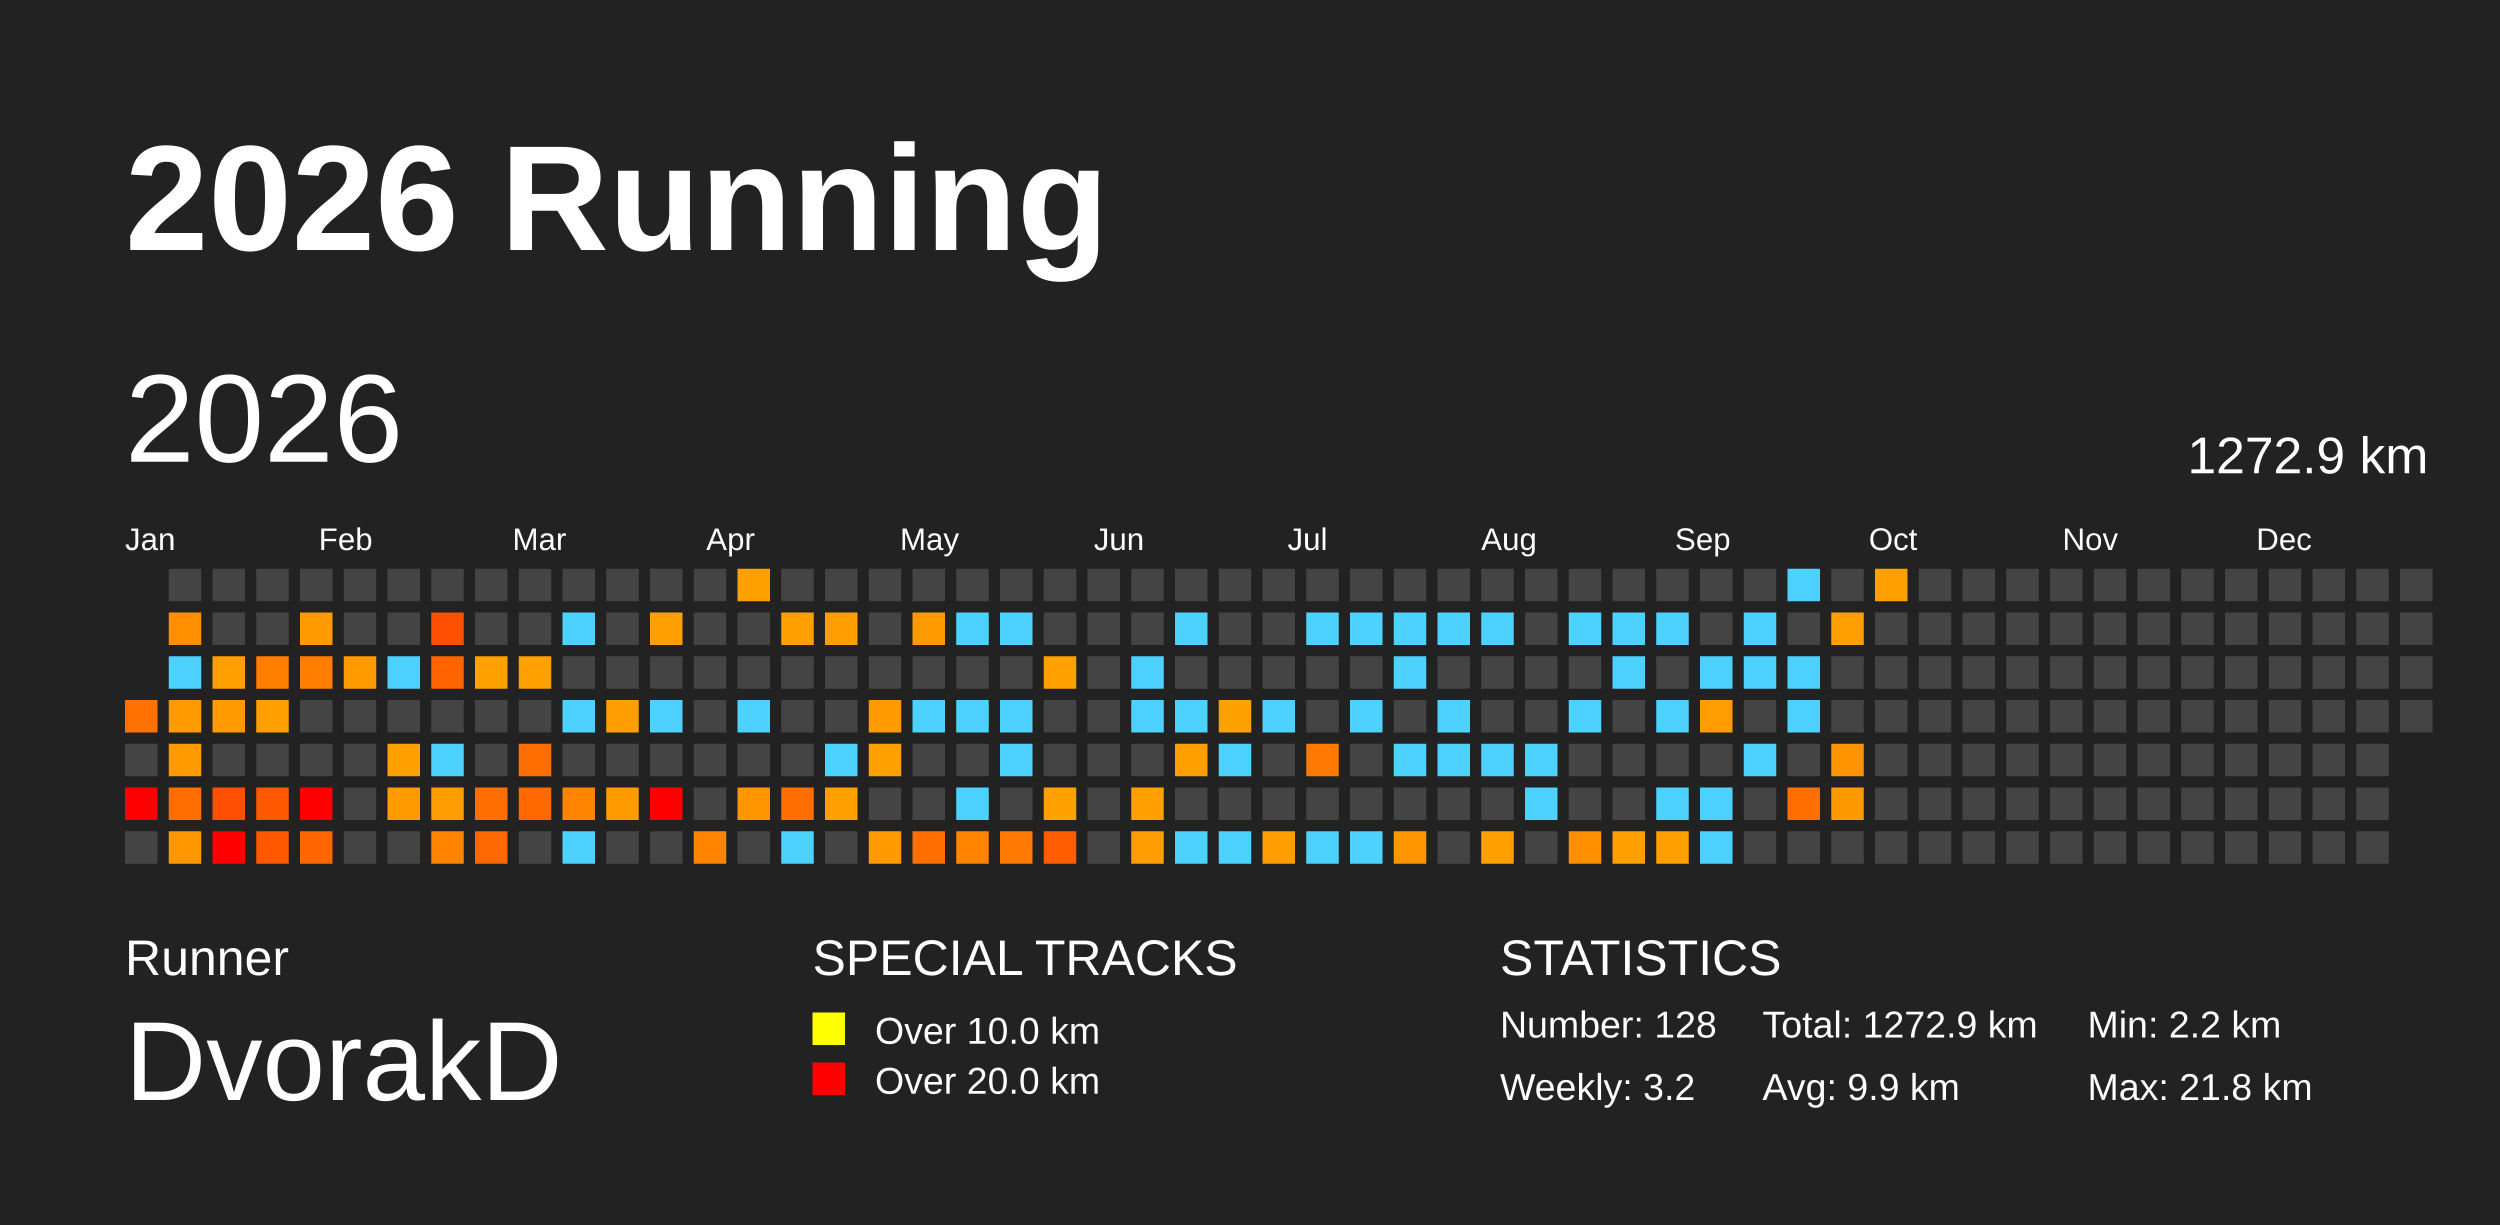
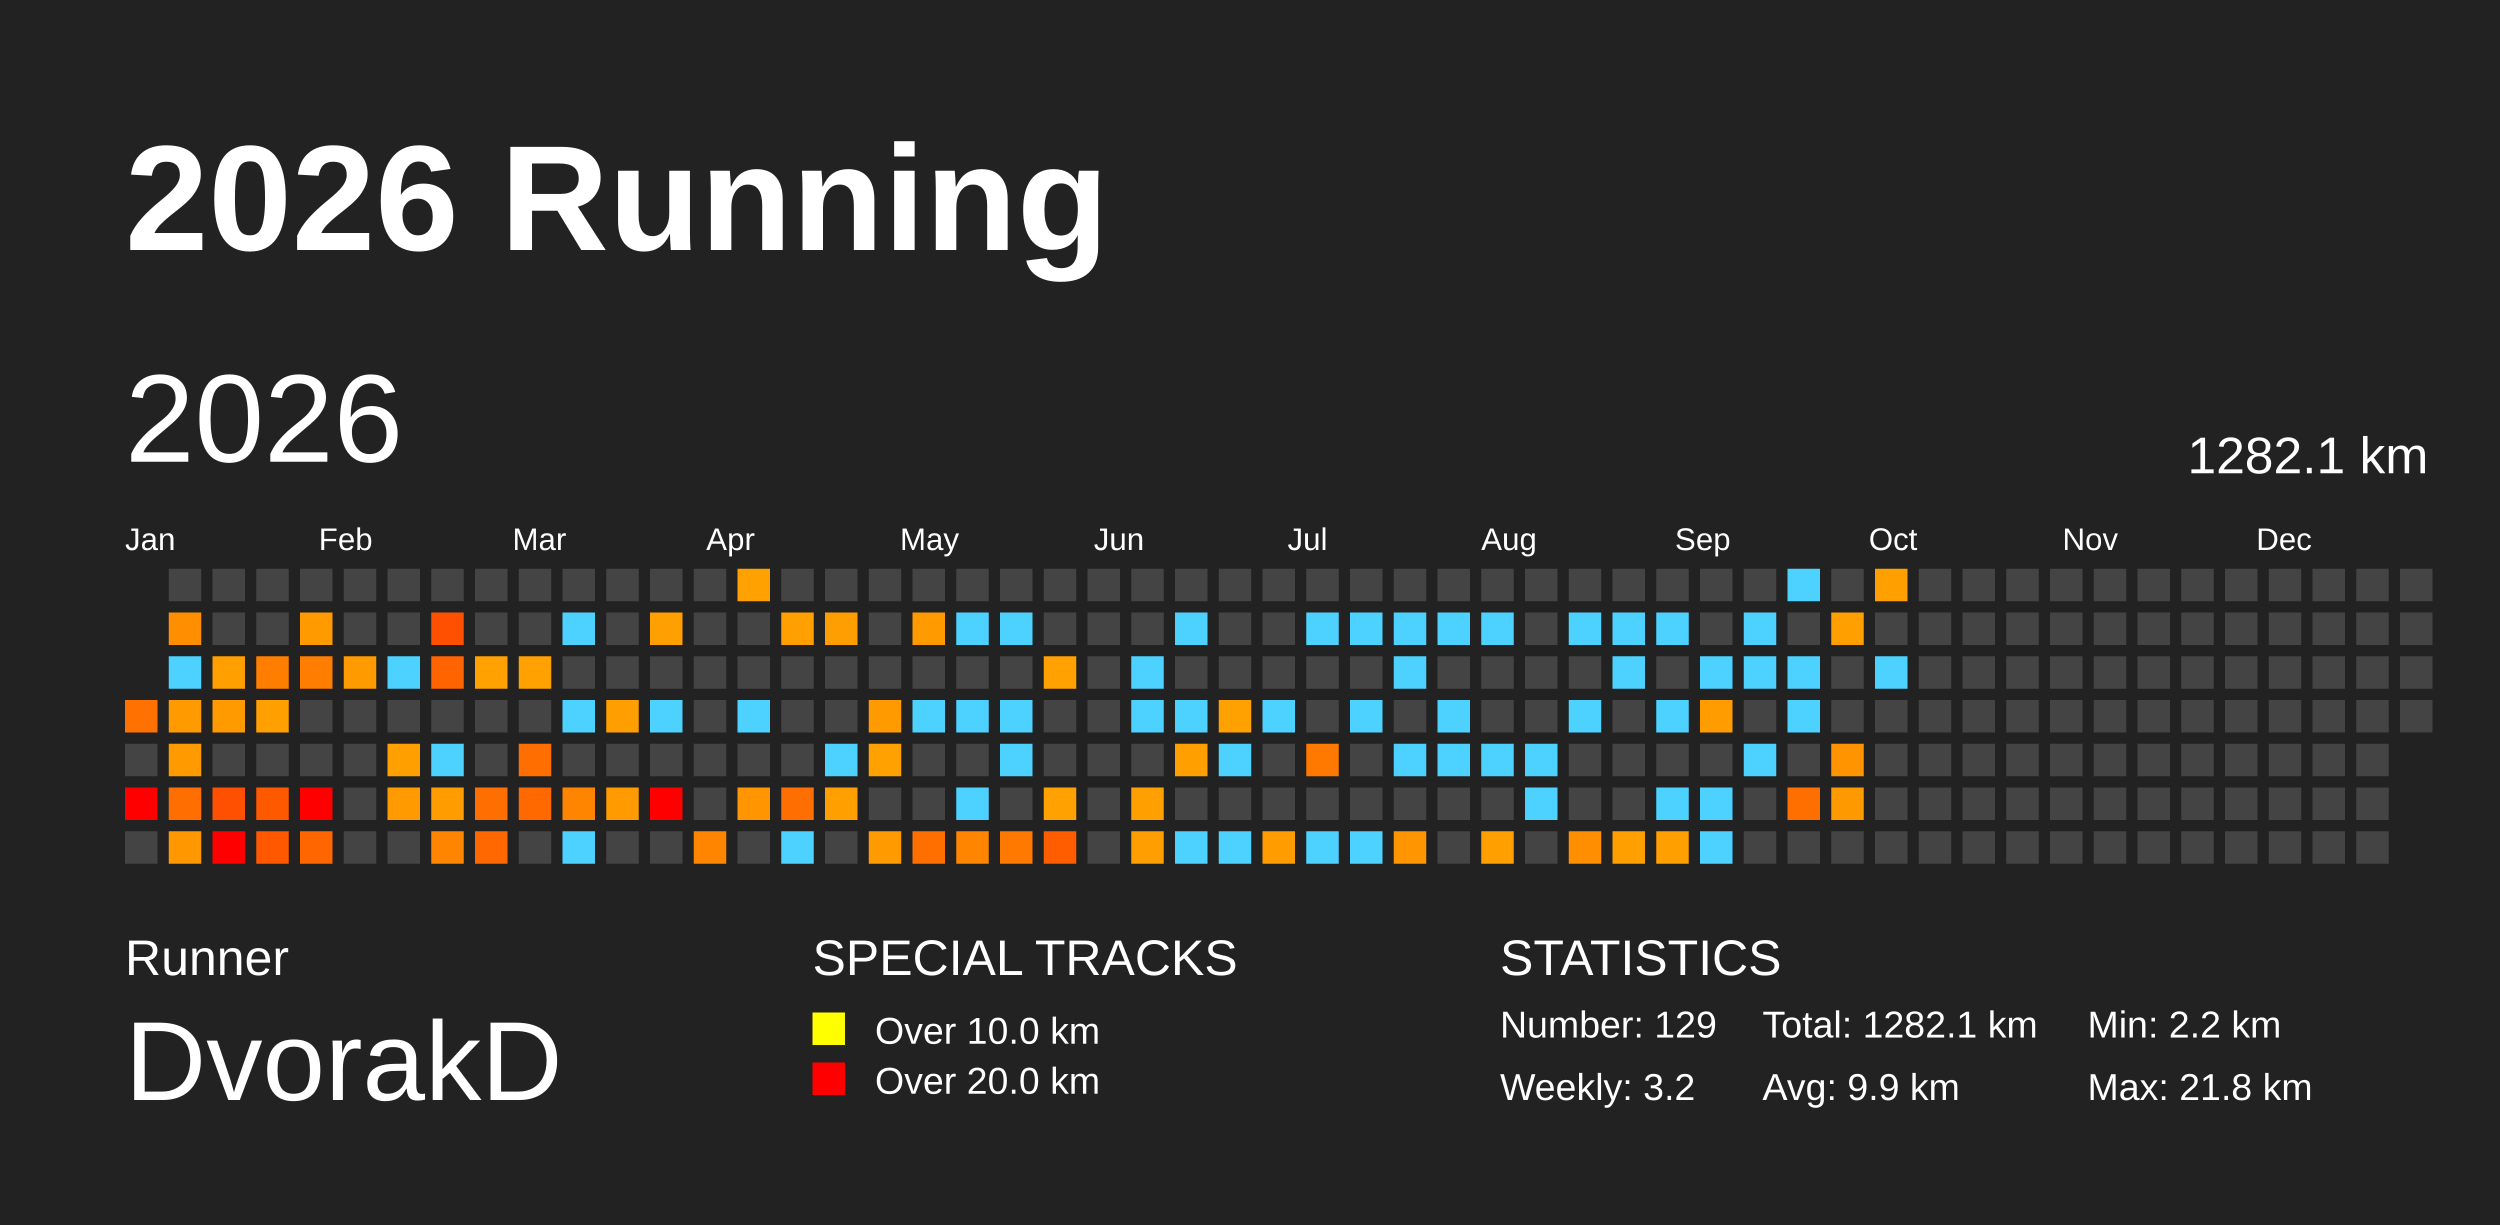
<svg xmlns="http://www.w3.org/2000/svg" baseProfile="full" height="98mm" version="1.1" viewBox="0,0,200,98" width="200mm">
  <defs />
  <rect fill="#222222" height="98" width="200" x="0" y="0" />
  <text fill="#FFFFFF" style="font-size:12px; font-family:Arial; font-weight:bold;" x="10" y="20">2026 Running</text>
  <text fill="#FFFFFF" style="font-size:4px; font-family:Arial" x="10" y="78">Runner</text>
  <text fill="#FFFFFF" style="font-size:9px; font-family:Arial" x="10" y="88">DvorakD</text>
  <text fill="#FFFFFF" style="font-size:4px; font-family:Arial" x="65" y="78">SPECIAL TRACKS</text>
  <rect fill="yellow" height="2.6" width="2.6" x="65" y="81" />
  <text fill="#FFFFFF" style="font-size:3px; font-family:Arial" x="70" y="83.5">Over 10.0 km</text>
  <rect fill="red" height="2.6" width="2.6" x="65" y="85" />
  <text fill="#FFFFFF" style="font-size:3px; font-family:Arial" x="70" y="87.5">Over 20.0 km</text>
  <text fill="#FFFFFF" style="font-size:4px; font-family:Arial" x="120" y="78">STATISTICS</text>
-   <text fill="#FFFFFF" style="font-size:3px; font-family:Arial" x="120" y="83">Number: 128</text>
+   <text fill="#FFFFFF" style="font-size:3px; font-family:Arial" x="120" y="83">Number: 129</text>
  <text fill="#FFFFFF" style="font-size:3px; font-family:Arial" x="120" y="88">Weekly: 3.2</text>
-   <text fill="#FFFFFF" style="font-size:3px; font-family:Arial" x="141" y="83">Total: 1272.9 km</text>
+   <text fill="#FFFFFF" style="font-size:3px; font-family:Arial" x="141" y="83">Total: 1282.1 km</text>
  <text fill="#FFFFFF" style="font-size:3px; font-family:Arial" x="141" y="88">Avg: 9.9 km</text>
  <text fill="#FFFFFF" style="font-size:3px; font-family:Arial" x="167" y="83">Min: 2.2 km</text>
  <text fill="#FFFFFF" style="font-size:3px; font-family:Arial" x="167" y="88">Max: 21.8 km</text>
  <text dominant-baseline="hanging" fill="#FFFFFF" style="font-size:10.0px; font-family:Arial;" x="10" y="30">2026</text>
-   <text dominant-baseline="hanging" fill="#FFFFFF" style="font-size:4.125px; font-family:Arial;" x="175" y="35">1272.9 km</text>
+   <text dominant-baseline="hanging" fill="#FFFFFF" style="font-size:4.125px; font-family:Arial;" x="175" y="35">1282.1 km</text>
  <text fill="#FFFFFF" style="font-size:2.5px; font-family:Arial" x="10.0" y="44">Jan</text>
  <text fill="#FFFFFF" style="font-size:2.5px; font-family:Arial" x="25.5" y="44">Feb</text>
  <text fill="#FFFFFF" style="font-size:2.5px; font-family:Arial" x="41.0" y="44">Mar</text>
  <text fill="#FFFFFF" style="font-size:2.5px; font-family:Arial" x="56.5" y="44">Apr</text>
  <text fill="#FFFFFF" style="font-size:2.5px; font-family:Arial" x="72.0" y="44">May</text>
  <text fill="#FFFFFF" style="font-size:2.5px; font-family:Arial" x="87.5" y="44">Jun</text>
  <text fill="#FFFFFF" style="font-size:2.5px; font-family:Arial" x="103.0" y="44">Jul</text>
  <text fill="#FFFFFF" style="font-size:2.5px; font-family:Arial" x="118.5" y="44">Aug</text>
  <text fill="#FFFFFF" style="font-size:2.5px; font-family:Arial" x="134.0" y="44">Sep</text>
  <text fill="#FFFFFF" style="font-size:2.5px; font-family:Arial" x="149.5" y="44">Oct</text>
  <text fill="#FFFFFF" style="font-size:2.5px; font-family:Arial" x="165.0" y="44">Nov</text>
  <text fill="#FFFFFF" style="font-size:2.5px; font-family:Arial" x="180.5" y="44">Dec</text>
  <rect fill="#ff7100" height="2.6" width="2.6" x="10.0" y="56.0" />
  <rect fill="#444444" height="2.6" width="2.6" x="10.0" y="59.5" />
  <rect fill="red" height="2.6" width="2.6" x="10.0" y="63.0" />
  <rect fill="#444444" height="2.6" width="2.6" x="10.0" y="66.5" />
  <rect fill="#444444" height="2.6" width="2.6" x="13.5" y="45.5" />
  <rect fill="#ff8e00" height="2.6" width="2.6" x="13.5" y="49.0" />
  <rect fill="#4dd2ff" height="2.6" width="2.6" x="13.5" y="52.5" />
  <rect fill="#ff9b00" height="2.6" width="2.6" x="13.5" y="56.0" />
  <rect fill="#ff9b00" height="2.6" width="2.6" x="13.5" y="59.5" />
  <rect fill="#ff6e00" height="2.6" width="2.6" x="13.5" y="63.0" />
  <rect fill="#ff9800" height="2.6" width="2.6" x="13.5" y="66.5" />
  <rect fill="#444444" height="2.6" width="2.6" x="17.0" y="45.5" />
  <rect fill="#444444" height="2.6" width="2.6" x="17.0" y="49.0" />
  <rect fill="#ff9f00" height="2.6" width="2.6" x="17.0" y="52.5" />
  <rect fill="#ff9b00" height="2.6" width="2.6" x="17.0" y="56.0" />
  <rect fill="#444444" height="2.6" width="2.6" x="17.0" y="59.5" />
  <rect fill="#ff4f00" height="2.6" width="2.6" x="17.0" y="63.0" />
  <rect fill="red" height="2.6" width="2.6" x="17.0" y="66.5" />
  <rect fill="#444444" height="2.6" width="2.6" x="20.5" y="45.5" />
  <rect fill="#444444" height="2.6" width="2.6" x="20.5" y="49.0" />
  <rect fill="#ff7e00" height="2.6" width="2.6" x="20.5" y="52.5" />
  <rect fill="#ffa000" height="2.6" width="2.6" x="20.5" y="56.0" />
  <rect fill="#444444" height="2.6" width="2.6" x="20.5" y="59.5" />
  <rect fill="#ff5900" height="2.6" width="2.6" x="20.5" y="63.0" />
  <rect fill="#ff5800" height="2.6" width="2.6" x="20.5" y="66.5" />
  <rect fill="#444444" height="2.6" width="2.6" x="24.0" y="45.5" />
  <rect fill="#ff9a00" height="2.6" width="2.6" x="24.0" y="49.0" />
  <rect fill="#ff7d00" height="2.6" width="2.6" x="24.0" y="52.5" />
  <rect fill="#444444" height="2.6" width="2.6" x="24.0" y="56.0" />
  <rect fill="#444444" height="2.6" width="2.6" x="24.0" y="59.5" />
  <rect fill="red" height="2.6" width="2.6" x="24.0" y="63.0" />
  <rect fill="#ff6600" height="2.6" width="2.6" x="24.0" y="66.5" />
  <rect fill="#444444" height="2.6" width="2.6" x="27.5" y="45.5" />
  <rect fill="#444444" height="2.6" width="2.6" x="27.5" y="49.0" />
  <rect fill="#ff9b00" height="2.6" width="2.6" x="27.5" y="52.5" />
  <rect fill="#444444" height="2.6" width="2.6" x="27.5" y="56.0" />
  <rect fill="#444444" height="2.6" width="2.6" x="27.5" y="59.5" />
  <rect fill="#444444" height="2.6" width="2.6" x="27.5" y="63.0" />
  <rect fill="#444444" height="2.6" width="2.6" x="27.5" y="66.5" />
  <rect fill="#444444" height="2.6" width="2.6" x="31.0" y="45.5" />
  <rect fill="#444444" height="2.6" width="2.6" x="31.0" y="49.0" />
  <rect fill="#4dd2ff" height="2.6" width="2.6" x="31.0" y="52.5" />
  <rect fill="#444444" height="2.6" width="2.6" x="31.0" y="56.0" />
  <rect fill="#ff9f00" height="2.6" width="2.6" x="31.0" y="59.5" />
  <rect fill="#ff9b00" height="2.6" width="2.6" x="31.0" y="63.0" />
  <rect fill="#444444" height="2.6" width="2.6" x="31.0" y="66.5" />
  <rect fill="#444444" height="2.6" width="2.6" x="34.5" y="45.5" />
  <rect fill="#ff4f00" height="2.6" width="2.6" x="34.5" y="49.0" />
  <rect fill="#ff6400" height="2.6" width="2.6" x="34.5" y="52.5" />
  <rect fill="#444444" height="2.6" width="2.6" x="34.5" y="56.0" />
  <rect fill="#4dd2ff" height="2.6" width="2.6" x="34.5" y="59.5" />
  <rect fill="#ff9c00" height="2.6" width="2.6" x="34.5" y="63.0" />
  <rect fill="#ff8500" height="2.6" width="2.6" x="34.5" y="66.5" />
  <rect fill="#444444" height="2.6" width="2.6" x="38.0" y="45.5" />
  <rect fill="#444444" height="2.6" width="2.6" x="38.0" y="49.0" />
  <rect fill="#ffa100" height="2.6" width="2.6" x="38.0" y="52.5" />
  <rect fill="#444444" height="2.6" width="2.6" x="38.0" y="56.0" />
  <rect fill="#444444" height="2.6" width="2.6" x="38.0" y="59.5" />
  <rect fill="#ff6e00" height="2.6" width="2.6" x="38.0" y="63.0" />
  <rect fill="#ff6800" height="2.6" width="2.6" x="38.0" y="66.5" />
  <rect fill="#444444" height="2.6" width="2.6" x="41.5" y="45.5" />
  <rect fill="#444444" height="2.6" width="2.6" x="41.5" y="49.0" />
  <rect fill="#ffa100" height="2.6" width="2.6" x="41.5" y="52.5" />
  <rect fill="#444444" height="2.6" width="2.6" x="41.5" y="56.0" />
  <rect fill="#ff6e00" height="2.6" width="2.6" x="41.5" y="59.5" />
  <rect fill="#ff6900" height="2.6" width="2.6" x="41.5" y="63.0" />
  <rect fill="#444444" height="2.6" width="2.6" x="41.5" y="66.5" />
  <rect fill="#444444" height="2.6" width="2.6" x="45.0" y="45.5" />
  <rect fill="#4dd2ff" height="2.6" width="2.6" x="45.0" y="49.0" />
  <rect fill="#444444" height="2.6" width="2.6" x="45.0" y="52.5" />
  <rect fill="#4dd2ff" height="2.6" width="2.6" x="45.0" y="56.0" />
  <rect fill="#444444" height="2.6" width="2.6" x="45.0" y="59.5" />
  <rect fill="#ff8500" height="2.6" width="2.6" x="45.0" y="63.0" />
  <rect fill="#4dd2ff" height="2.6" width="2.6" x="45.0" y="66.5" />
  <rect fill="#444444" height="2.6" width="2.6" x="48.5" y="45.5" />
  <rect fill="#444444" height="2.6" width="2.6" x="48.5" y="49.0" />
  <rect fill="#444444" height="2.6" width="2.6" x="48.5" y="52.5" />
  <rect fill="#ff9e00" height="2.6" width="2.6" x="48.5" y="56.0" />
  <rect fill="#444444" height="2.6" width="2.6" x="48.5" y="59.5" />
  <rect fill="#ff9a00" height="2.6" width="2.6" x="48.5" y="63.0" />
  <rect fill="#444444" height="2.6" width="2.6" x="48.5" y="66.5" />
  <rect fill="#444444" height="2.6" width="2.6" x="52.0" y="45.5" />
  <rect fill="#ffa000" height="2.6" width="2.6" x="52.0" y="49.0" />
  <rect fill="#444444" height="2.6" width="2.6" x="52.0" y="52.5" />
  <rect fill="#4dd2ff" height="2.6" width="2.6" x="52.0" y="56.0" />
  <rect fill="#444444" height="2.6" width="2.6" x="52.0" y="59.5" />
  <rect fill="red" height="2.6" width="2.6" x="52.0" y="63.0" />
  <rect fill="#444444" height="2.6" width="2.6" x="52.0" y="66.5" />
  <rect fill="#444444" height="2.6" width="2.6" x="55.5" y="45.5" />
  <rect fill="#444444" height="2.6" width="2.6" x="55.5" y="49.0" />
  <rect fill="#444444" height="2.6" width="2.6" x="55.5" y="52.5" />
  <rect fill="#444444" height="2.6" width="2.6" x="55.5" y="56.0" />
  <rect fill="#444444" height="2.6" width="2.6" x="55.5" y="59.5" />
  <rect fill="#444444" height="2.6" width="2.6" x="55.5" y="63.0" />
  <rect fill="#ff8500" height="2.6" width="2.6" x="55.5" y="66.5" />
  <rect fill="#ffa100" height="2.6" width="2.6" x="59.0" y="45.5" />
  <rect fill="#444444" height="2.6" width="2.6" x="59.0" y="49.0" />
  <rect fill="#444444" height="2.6" width="2.6" x="59.0" y="52.5" />
  <rect fill="#4dd2ff" height="2.6" width="2.6" x="59.0" y="56.0" />
  <rect fill="#444444" height="2.6" width="2.6" x="59.0" y="59.5" />
  <rect fill="#ff9500" height="2.6" width="2.6" x="59.0" y="63.0" />
  <rect fill="#444444" height="2.6" width="2.6" x="59.0" y="66.5" />
  <rect fill="#444444" height="2.6" width="2.6" x="62.5" y="45.5" />
  <rect fill="#ffa000" height="2.6" width="2.6" x="62.5" y="49.0" />
  <rect fill="#444444" height="2.6" width="2.6" x="62.5" y="52.5" />
  <rect fill="#444444" height="2.6" width="2.6" x="62.5" y="56.0" />
  <rect fill="#444444" height="2.6" width="2.6" x="62.5" y="59.5" />
  <rect fill="#ff6e00" height="2.6" width="2.6" x="62.5" y="63.0" />
  <rect fill="#4dd2ff" height="2.6" width="2.6" x="62.5" y="66.5" />
  <rect fill="#444444" height="2.6" width="2.6" x="66.0" y="45.5" />
  <rect fill="#ff9e00" height="2.6" width="2.6" x="66.0" y="49.0" />
  <rect fill="#444444" height="2.6" width="2.6" x="66.0" y="52.5" />
  <rect fill="#444444" height="2.6" width="2.6" x="66.0" y="56.0" />
  <rect fill="#4dd2ff" height="2.6" width="2.6" x="66.0" y="59.5" />
  <rect fill="#ffa000" height="2.6" width="2.6" x="66.0" y="63.0" />
  <rect fill="#444444" height="2.6" width="2.6" x="66.0" y="66.5" />
  <rect fill="#444444" height="2.6" width="2.6" x="69.5" y="45.5" />
  <rect fill="#444444" height="2.6" width="2.6" x="69.5" y="49.0" />
  <rect fill="#444444" height="2.6" width="2.6" x="69.5" y="52.5" />
  <rect fill="#ff9b00" height="2.6" width="2.6" x="69.5" y="56.0" />
  <rect fill="#ffa100" height="2.6" width="2.6" x="69.5" y="59.5" />
  <rect fill="#444444" height="2.6" width="2.6" x="69.5" y="63.0" />
  <rect fill="#ff9b00" height="2.6" width="2.6" x="69.5" y="66.5" />
  <rect fill="#444444" height="2.6" width="2.6" x="73.0" y="45.5" />
  <rect fill="#ff9b00" height="2.6" width="2.6" x="73.0" y="49.0" />
  <rect fill="#444444" height="2.6" width="2.6" x="73.0" y="52.5" />
  <rect fill="#4dd2ff" height="2.6" width="2.6" x="73.0" y="56.0" />
  <rect fill="#444444" height="2.6" width="2.6" x="73.0" y="59.5" />
  <rect fill="#444444" height="2.6" width="2.6" x="73.0" y="63.0" />
  <rect fill="#ff6f00" height="2.6" width="2.6" x="73.0" y="66.5" />
  <rect fill="#444444" height="2.6" width="2.6" x="76.5" y="45.5" />
  <rect fill="#4dd2ff" height="2.6" width="2.6" x="76.5" y="49.0" />
  <rect fill="#444444" height="2.6" width="2.6" x="76.5" y="52.5" />
  <rect fill="#4dd2ff" height="2.6" width="2.6" x="76.5" y="56.0" />
  <rect fill="#444444" height="2.6" width="2.6" x="76.5" y="59.5" />
  <rect fill="#4dd2ff" height="2.6" width="2.6" x="76.5" y="63.0" />
  <rect fill="#ff8500" height="2.6" width="2.6" x="76.5" y="66.5" />
  <rect fill="#444444" height="2.6" width="2.6" x="80.0" y="45.5" />
  <rect fill="#4dd2ff" height="2.6" width="2.6" x="80.0" y="49.0" />
  <rect fill="#444444" height="2.6" width="2.6" x="80.0" y="52.5" />
  <rect fill="#4dd2ff" height="2.6" width="2.6" x="80.0" y="56.0" />
  <rect fill="#4dd2ff" height="2.6" width="2.6" x="80.0" y="59.5" />
  <rect fill="#444444" height="2.6" width="2.6" x="80.0" y="63.0" />
  <rect fill="#ff7800" height="2.6" width="2.6" x="80.0" y="66.5" />
  <rect fill="#444444" height="2.6" width="2.6" x="83.5" y="45.5" />
  <rect fill="#444444" height="2.6" width="2.6" x="83.5" y="49.0" />
  <rect fill="#ffa100" height="2.6" width="2.6" x="83.5" y="52.5" />
  <rect fill="#444444" height="2.6" width="2.6" x="83.5" y="56.0" />
  <rect fill="#444444" height="2.6" width="2.6" x="83.5" y="59.5" />
  <rect fill="#ffa100" height="2.6" width="2.6" x="83.5" y="63.0" />
  <rect fill="#ff5d00" height="2.6" width="2.6" x="83.5" y="66.5" />
  <rect fill="#444444" height="2.6" width="2.6" x="87.0" y="45.5" />
  <rect fill="#444444" height="2.6" width="2.6" x="87.0" y="49.0" />
  <rect fill="#444444" height="2.6" width="2.6" x="87.0" y="52.5" />
  <rect fill="#444444" height="2.6" width="2.6" x="87.0" y="56.0" />
  <rect fill="#444444" height="2.6" width="2.6" x="87.0" y="59.5" />
  <rect fill="#444444" height="2.6" width="2.6" x="87.0" y="63.0" />
  <rect fill="#444444" height="2.6" width="2.6" x="87.0" y="66.5" />
  <rect fill="#444444" height="2.6" width="2.6" x="90.5" y="45.5" />
  <rect fill="#444444" height="2.6" width="2.6" x="90.5" y="49.0" />
  <rect fill="#4dd2ff" height="2.6" width="2.6" x="90.5" y="52.5" />
  <rect fill="#4dd2ff" height="2.6" width="2.6" x="90.5" y="56.0" />
  <rect fill="#444444" height="2.6" width="2.6" x="90.5" y="59.5" />
  <rect fill="#ffa000" height="2.6" width="2.6" x="90.5" y="63.0" />
  <rect fill="#ff9e00" height="2.6" width="2.6" x="90.5" y="66.5" />
  <rect fill="#444444" height="2.6" width="2.6" x="94.0" y="45.5" />
  <rect fill="#4dd2ff" height="2.6" width="2.6" x="94.0" y="49.0" />
  <rect fill="#444444" height="2.6" width="2.6" x="94.0" y="52.5" />
  <rect fill="#4dd2ff" height="2.6" width="2.6" x="94.0" y="56.0" />
  <rect fill="#ffa000" height="2.6" width="2.6" x="94.0" y="59.5" />
  <rect fill="#444444" height="2.6" width="2.6" x="94.0" y="63.0" />
  <rect fill="#4dd2ff" height="2.6" width="2.6" x="94.0" y="66.5" />
  <rect fill="#444444" height="2.6" width="2.6" x="97.5" y="45.5" />
  <rect fill="#444444" height="2.6" width="2.6" x="97.5" y="49.0" />
  <rect fill="#444444" height="2.6" width="2.6" x="97.5" y="52.5" />
  <rect fill="#ffa100" height="2.6" width="2.6" x="97.5" y="56.0" />
  <rect fill="#4dd2ff" height="2.6" width="2.6" x="97.5" y="59.5" />
  <rect fill="#444444" height="2.6" width="2.6" x="97.5" y="63.0" />
  <rect fill="#4dd2ff" height="2.6" width="2.6" x="97.5" y="66.5" />
  <rect fill="#444444" height="2.6" width="2.6" x="101.0" y="45.5" />
  <rect fill="#444444" height="2.6" width="2.6" x="101.0" y="49.0" />
  <rect fill="#444444" height="2.6" width="2.6" x="101.0" y="52.5" />
  <rect fill="#4dd2ff" height="2.6" width="2.6" x="101.0" y="56.0" />
  <rect fill="#444444" height="2.6" width="2.6" x="101.0" y="59.5" />
  <rect fill="#444444" height="2.6" width="2.6" x="101.0" y="63.0" />
  <rect fill="#ff9d00" height="2.6" width="2.6" x="101.0" y="66.5" />
  <rect fill="#444444" height="2.6" width="2.6" x="104.5" y="45.5" />
  <rect fill="#4dd2ff" height="2.6" width="2.6" x="104.5" y="49.0" />
  <rect fill="#444444" height="2.6" width="2.6" x="104.5" y="52.5" />
  <rect fill="#444444" height="2.6" width="2.6" x="104.5" y="56.0" />
  <rect fill="#ff7800" height="2.6" width="2.6" x="104.5" y="59.5" />
  <rect fill="#444444" height="2.6" width="2.6" x="104.5" y="63.0" />
  <rect fill="#4dd2ff" height="2.6" width="2.6" x="104.5" y="66.5" />
  <rect fill="#444444" height="2.6" width="2.6" x="108.0" y="45.5" />
  <rect fill="#4dd2ff" height="2.6" width="2.6" x="108.0" y="49.0" />
  <rect fill="#444444" height="2.6" width="2.6" x="108.0" y="52.5" />
  <rect fill="#4dd2ff" height="2.6" width="2.6" x="108.0" y="56.0" />
  <rect fill="#444444" height="2.6" width="2.6" x="108.0" y="59.5" />
  <rect fill="#444444" height="2.6" width="2.6" x="108.0" y="63.0" />
  <rect fill="#4dd2ff" height="2.6" width="2.6" x="108.0" y="66.5" />
  <rect fill="#444444" height="2.6" width="2.6" x="111.5" y="45.5" />
  <rect fill="#4dd2ff" height="2.6" width="2.6" x="111.5" y="49.0" />
  <rect fill="#4dd2ff" height="2.6" width="2.6" x="111.5" y="52.5" />
  <rect fill="#444444" height="2.6" width="2.6" x="111.5" y="56.0" />
  <rect fill="#4dd2ff" height="2.6" width="2.6" x="111.5" y="59.5" />
  <rect fill="#444444" height="2.6" width="2.6" x="111.5" y="63.0" />
  <rect fill="#ff9500" height="2.6" width="2.6" x="111.5" y="66.5" />
  <rect fill="#444444" height="2.6" width="2.6" x="115.0" y="45.5" />
  <rect fill="#4dd2ff" height="2.6" width="2.6" x="115.0" y="49.0" />
  <rect fill="#444444" height="2.6" width="2.6" x="115.0" y="52.5" />
  <rect fill="#4dd2ff" height="2.6" width="2.6" x="115.0" y="56.0" />
  <rect fill="#4dd2ff" height="2.6" width="2.6" x="115.0" y="59.5" />
  <rect fill="#444444" height="2.6" width="2.6" x="115.0" y="63.0" />
  <rect fill="#444444" height="2.6" width="2.6" x="115.0" y="66.5" />
  <rect fill="#444444" height="2.6" width="2.6" x="118.5" y="45.5" />
  <rect fill="#4dd2ff" height="2.6" width="2.6" x="118.5" y="49.0" />
  <rect fill="#444444" height="2.6" width="2.6" x="118.5" y="52.5" />
  <rect fill="#444444" height="2.6" width="2.6" x="118.5" y="56.0" />
  <rect fill="#4dd2ff" height="2.6" width="2.6" x="118.5" y="59.5" />
  <rect fill="#444444" height="2.6" width="2.6" x="118.5" y="63.0" />
  <rect fill="#ff9f00" height="2.6" width="2.6" x="118.5" y="66.5" />
  <rect fill="#444444" height="2.6" width="2.6" x="122.0" y="45.5" />
  <rect fill="#444444" height="2.6" width="2.6" x="122.0" y="49.0" />
  <rect fill="#444444" height="2.6" width="2.6" x="122.0" y="52.5" />
  <rect fill="#444444" height="2.6" width="2.6" x="122.0" y="56.0" />
  <rect fill="#4dd2ff" height="2.6" width="2.6" x="122.0" y="59.5" />
  <rect fill="#4dd2ff" height="2.6" width="2.6" x="122.0" y="63.0" />
  <rect fill="#444444" height="2.6" width="2.6" x="122.0" y="66.5" />
  <rect fill="#444444" height="2.6" width="2.6" x="125.5" y="45.5" />
  <rect fill="#4dd2ff" height="2.6" width="2.6" x="125.5" y="49.0" />
  <rect fill="#444444" height="2.6" width="2.6" x="125.5" y="52.5" />
  <rect fill="#4dd2ff" height="2.6" width="2.6" x="125.5" y="56.0" />
  <rect fill="#444444" height="2.6" width="2.6" x="125.5" y="59.5" />
  <rect fill="#444444" height="2.6" width="2.6" x="125.5" y="63.0" />
  <rect fill="#ff8e00" height="2.6" width="2.6" x="125.5" y="66.5" />
  <rect fill="#444444" height="2.6" width="2.6" x="129.0" y="45.5" />
  <rect fill="#4dd2ff" height="2.6" width="2.6" x="129.0" y="49.0" />
  <rect fill="#4dd2ff" height="2.6" width="2.6" x="129.0" y="52.5" />
  <rect fill="#444444" height="2.6" width="2.6" x="129.0" y="56.0" />
  <rect fill="#444444" height="2.6" width="2.6" x="129.0" y="59.5" />
  <rect fill="#444444" height="2.6" width="2.6" x="129.0" y="63.0" />
  <rect fill="#ffa000" height="2.6" width="2.6" x="129.0" y="66.5" />
  <rect fill="#444444" height="2.6" width="2.6" x="132.5" y="45.5" />
  <rect fill="#4dd2ff" height="2.6" width="2.6" x="132.5" y="49.0" />
  <rect fill="#444444" height="2.6" width="2.6" x="132.5" y="52.5" />
  <rect fill="#4dd2ff" height="2.6" width="2.6" x="132.5" y="56.0" />
  <rect fill="#444444" height="2.6" width="2.6" x="132.5" y="59.5" />
  <rect fill="#4dd2ff" height="2.6" width="2.6" x="132.5" y="63.0" />
  <rect fill="#ff9f00" height="2.6" width="2.6" x="132.5" y="66.5" />
  <rect fill="#444444" height="2.6" width="2.6" x="136.0" y="45.5" />
  <rect fill="#444444" height="2.6" width="2.6" x="136.0" y="49.0" />
  <rect fill="#4dd2ff" height="2.6" width="2.6" x="136.0" y="52.5" />
  <rect fill="#ff9d00" height="2.6" width="2.6" x="136.0" y="56.0" />
  <rect fill="#444444" height="2.6" width="2.6" x="136.0" y="59.5" />
  <rect fill="#4dd2ff" height="2.6" width="2.6" x="136.0" y="63.0" />
  <rect fill="#4dd2ff" height="2.6" width="2.6" x="136.0" y="66.5" />
  <rect fill="#444444" height="2.6" width="2.6" x="139.5" y="45.5" />
  <rect fill="#4dd2ff" height="2.6" width="2.6" x="139.5" y="49.0" />
  <rect fill="#4dd2ff" height="2.6" width="2.6" x="139.5" y="52.5" />
  <rect fill="#444444" height="2.6" width="2.6" x="139.5" y="56.0" />
  <rect fill="#4dd2ff" height="2.6" width="2.6" x="139.5" y="59.5" />
  <rect fill="#444444" height="2.6" width="2.6" x="139.5" y="63.0" />
  <rect fill="#444444" height="2.6" width="2.6" x="139.5" y="66.5" />
  <rect fill="#4dd2ff" height="2.6" width="2.6" x="143.0" y="45.5" />
  <rect fill="#444444" height="2.6" width="2.6" x="143.0" y="49.0" />
  <rect fill="#4dd2ff" height="2.6" width="2.6" x="143.0" y="52.5" />
  <rect fill="#4dd2ff" height="2.6" width="2.6" x="143.0" y="56.0" />
  <rect fill="#444444" height="2.6" width="2.6" x="143.0" y="59.5" />
  <rect fill="#ff6f00" height="2.6" width="2.6" x="143.0" y="63.0" />
  <rect fill="#444444" height="2.6" width="2.6" x="143.0" y="66.5" />
  <rect fill="#444444" height="2.6" width="2.6" x="146.5" y="45.5" />
  <rect fill="#ffa000" height="2.6" width="2.6" x="146.5" y="49.0" />
  <rect fill="#444444" height="2.6" width="2.6" x="146.5" y="52.5" />
  <rect fill="#444444" height="2.6" width="2.6" x="146.5" y="56.0" />
  <rect fill="#ff9300" height="2.6" width="2.6" x="146.5" y="59.5" />
  <rect fill="#ff9900" height="2.6" width="2.6" x="146.5" y="63.0" />
  <rect fill="#444444" height="2.6" width="2.6" x="146.5" y="66.5" />
  <rect fill="#ffa000" height="2.6" width="2.6" x="150.0" y="45.5" />
  <rect fill="#444444" height="2.6" width="2.6" x="150.0" y="49.0" />
-   <rect fill="#444444" height="2.6" width="2.6" x="150.0" y="52.5" />
+   <rect fill="#4dd2ff" height="2.6" width="2.6" x="150.0" y="52.5" />
  <rect fill="#444444" height="2.6" width="2.6" x="150.0" y="56.0" />
  <rect fill="#444444" height="2.6" width="2.6" x="150.0" y="59.5" />
  <rect fill="#444444" height="2.6" width="2.6" x="150.0" y="63.0" />
  <rect fill="#444444" height="2.6" width="2.6" x="150.0" y="66.5" />
  <rect fill="#444444" height="2.6" width="2.6" x="153.5" y="45.5" />
  <rect fill="#444444" height="2.6" width="2.6" x="153.5" y="49.0" />
  <rect fill="#444444" height="2.6" width="2.6" x="153.5" y="52.5" />
  <rect fill="#444444" height="2.6" width="2.6" x="153.5" y="56.0" />
  <rect fill="#444444" height="2.6" width="2.6" x="153.5" y="59.5" />
  <rect fill="#444444" height="2.6" width="2.6" x="153.5" y="63.0" />
  <rect fill="#444444" height="2.6" width="2.6" x="153.5" y="66.5" />
  <rect fill="#444444" height="2.6" width="2.6" x="157.0" y="45.5" />
  <rect fill="#444444" height="2.6" width="2.6" x="157.0" y="49.0" />
  <rect fill="#444444" height="2.6" width="2.6" x="157.0" y="52.5" />
  <rect fill="#444444" height="2.6" width="2.6" x="157.0" y="56.0" />
  <rect fill="#444444" height="2.6" width="2.6" x="157.0" y="59.5" />
  <rect fill="#444444" height="2.6" width="2.6" x="157.0" y="63.0" />
  <rect fill="#444444" height="2.6" width="2.6" x="157.0" y="66.5" />
  <rect fill="#444444" height="2.6" width="2.6" x="160.5" y="45.5" />
  <rect fill="#444444" height="2.6" width="2.6" x="160.5" y="49.0" />
  <rect fill="#444444" height="2.6" width="2.6" x="160.5" y="52.5" />
  <rect fill="#444444" height="2.6" width="2.6" x="160.5" y="56.0" />
  <rect fill="#444444" height="2.6" width="2.6" x="160.5" y="59.5" />
  <rect fill="#444444" height="2.6" width="2.6" x="160.5" y="63.0" />
  <rect fill="#444444" height="2.6" width="2.6" x="160.5" y="66.5" />
  <rect fill="#444444" height="2.6" width="2.6" x="164.0" y="45.5" />
  <rect fill="#444444" height="2.6" width="2.6" x="164.0" y="49.0" />
  <rect fill="#444444" height="2.6" width="2.6" x="164.0" y="52.5" />
  <rect fill="#444444" height="2.6" width="2.6" x="164.0" y="56.0" />
  <rect fill="#444444" height="2.6" width="2.6" x="164.0" y="59.5" />
  <rect fill="#444444" height="2.6" width="2.6" x="164.0" y="63.0" />
  <rect fill="#444444" height="2.6" width="2.6" x="164.0" y="66.5" />
  <rect fill="#444444" height="2.6" width="2.6" x="167.5" y="45.5" />
  <rect fill="#444444" height="2.6" width="2.6" x="167.5" y="49.0" />
  <rect fill="#444444" height="2.6" width="2.6" x="167.5" y="52.5" />
  <rect fill="#444444" height="2.6" width="2.6" x="167.5" y="56.0" />
  <rect fill="#444444" height="2.6" width="2.6" x="167.5" y="59.5" />
  <rect fill="#444444" height="2.6" width="2.6" x="167.5" y="63.0" />
  <rect fill="#444444" height="2.6" width="2.6" x="167.5" y="66.5" />
  <rect fill="#444444" height="2.6" width="2.6" x="171.0" y="45.5" />
  <rect fill="#444444" height="2.6" width="2.6" x="171.0" y="49.0" />
  <rect fill="#444444" height="2.6" width="2.6" x="171.0" y="52.5" />
  <rect fill="#444444" height="2.6" width="2.6" x="171.0" y="56.0" />
  <rect fill="#444444" height="2.6" width="2.6" x="171.0" y="59.5" />
  <rect fill="#444444" height="2.6" width="2.6" x="171.0" y="63.0" />
  <rect fill="#444444" height="2.6" width="2.6" x="171.0" y="66.5" />
  <rect fill="#444444" height="2.6" width="2.6" x="174.5" y="45.5" />
  <rect fill="#444444" height="2.6" width="2.6" x="174.5" y="49.0" />
  <rect fill="#444444" height="2.6" width="2.6" x="174.5" y="52.5" />
  <rect fill="#444444" height="2.6" width="2.6" x="174.5" y="56.0" />
  <rect fill="#444444" height="2.6" width="2.6" x="174.5" y="59.5" />
  <rect fill="#444444" height="2.6" width="2.6" x="174.5" y="63.0" />
  <rect fill="#444444" height="2.6" width="2.6" x="174.5" y="66.5" />
  <rect fill="#444444" height="2.6" width="2.6" x="178.0" y="45.5" />
  <rect fill="#444444" height="2.6" width="2.6" x="178.0" y="49.0" />
  <rect fill="#444444" height="2.6" width="2.6" x="178.0" y="52.5" />
  <rect fill="#444444" height="2.6" width="2.6" x="178.0" y="56.0" />
  <rect fill="#444444" height="2.6" width="2.6" x="178.0" y="59.5" />
  <rect fill="#444444" height="2.6" width="2.6" x="178.0" y="63.0" />
  <rect fill="#444444" height="2.6" width="2.6" x="178.0" y="66.5" />
  <rect fill="#444444" height="2.6" width="2.6" x="181.5" y="45.5" />
  <rect fill="#444444" height="2.6" width="2.6" x="181.5" y="49.0" />
  <rect fill="#444444" height="2.6" width="2.6" x="181.5" y="52.5" />
  <rect fill="#444444" height="2.6" width="2.6" x="181.5" y="56.0" />
  <rect fill="#444444" height="2.6" width="2.6" x="181.5" y="59.5" />
  <rect fill="#444444" height="2.6" width="2.6" x="181.5" y="63.0" />
  <rect fill="#444444" height="2.6" width="2.6" x="181.5" y="66.5" />
  <rect fill="#444444" height="2.6" width="2.6" x="185.0" y="45.5" />
  <rect fill="#444444" height="2.6" width="2.6" x="185.0" y="49.0" />
  <rect fill="#444444" height="2.6" width="2.6" x="185.0" y="52.5" />
  <rect fill="#444444" height="2.6" width="2.6" x="185.0" y="56.0" />
  <rect fill="#444444" height="2.6" width="2.6" x="185.0" y="59.5" />
  <rect fill="#444444" height="2.6" width="2.6" x="185.0" y="63.0" />
  <rect fill="#444444" height="2.6" width="2.6" x="185.0" y="66.5" />
  <rect fill="#444444" height="2.6" width="2.6" x="188.5" y="45.5" />
  <rect fill="#444444" height="2.6" width="2.6" x="188.5" y="49.0" />
  <rect fill="#444444" height="2.6" width="2.6" x="188.5" y="52.5" />
  <rect fill="#444444" height="2.6" width="2.6" x="188.5" y="56.0" />
  <rect fill="#444444" height="2.6" width="2.6" x="188.5" y="59.5" />
  <rect fill="#444444" height="2.6" width="2.6" x="188.5" y="63.0" />
  <rect fill="#444444" height="2.6" width="2.6" x="188.5" y="66.5" />
  <rect fill="#444444" height="2.6" width="2.6" x="192.0" y="45.5" />
  <rect fill="#444444" height="2.6" width="2.6" x="192.0" y="49.0" />
  <rect fill="#444444" height="2.6" width="2.6" x="192.0" y="52.5" />
  <rect fill="#444444" height="2.6" width="2.6" x="192.0" y="56.0" />
</svg>
